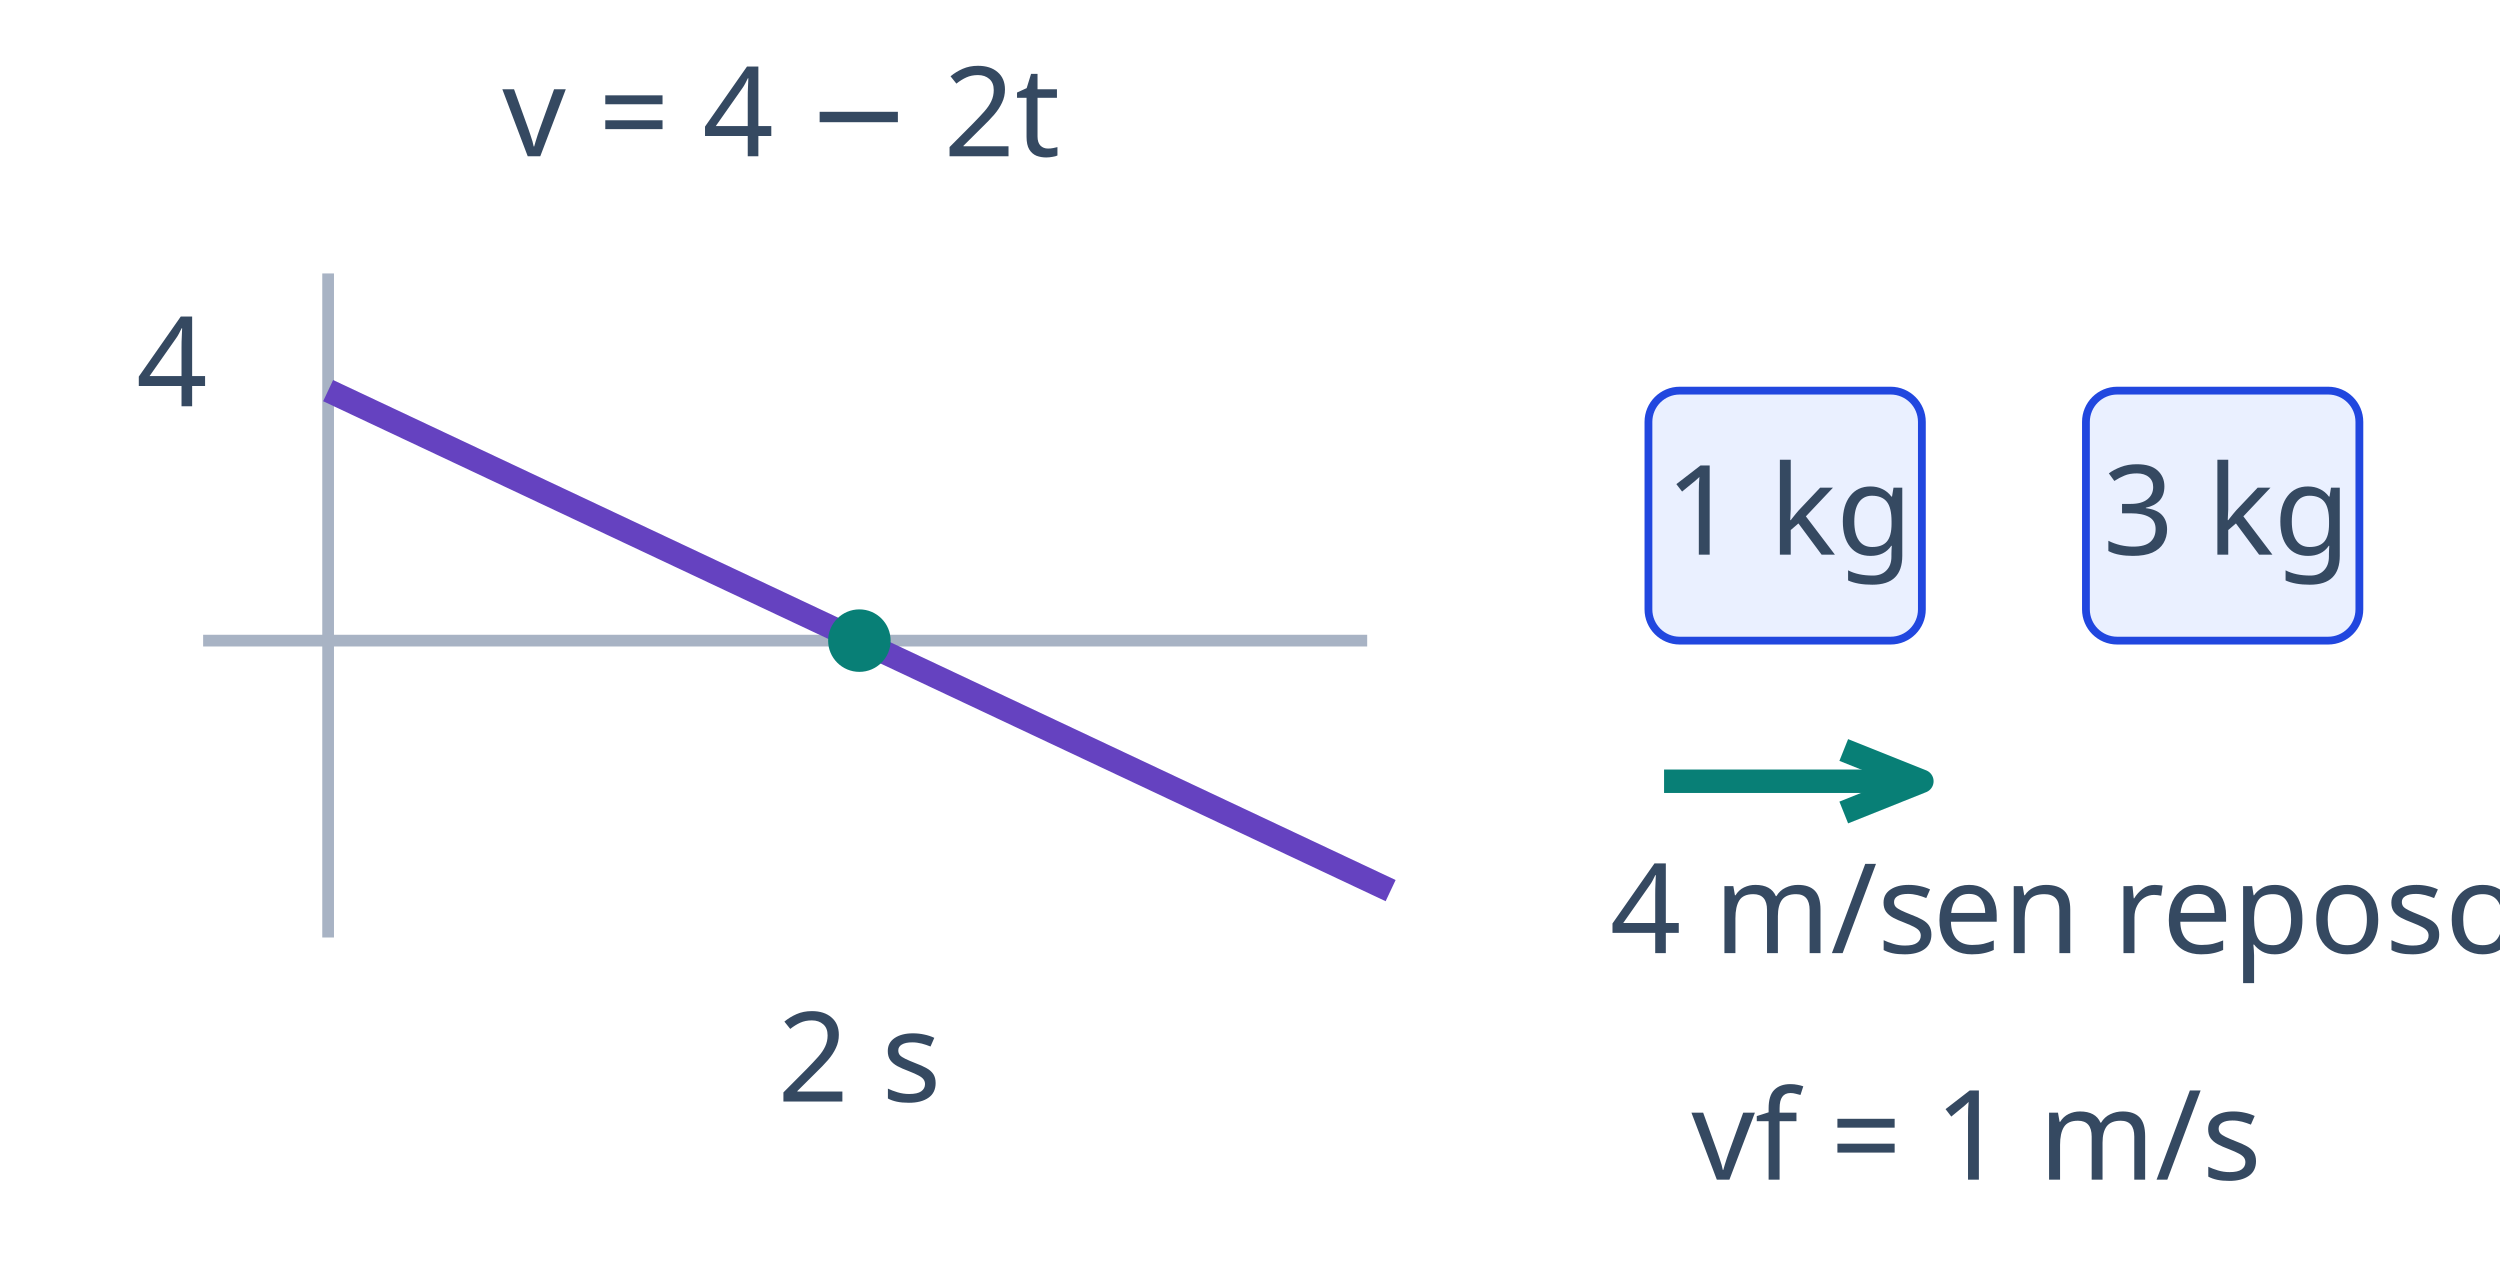
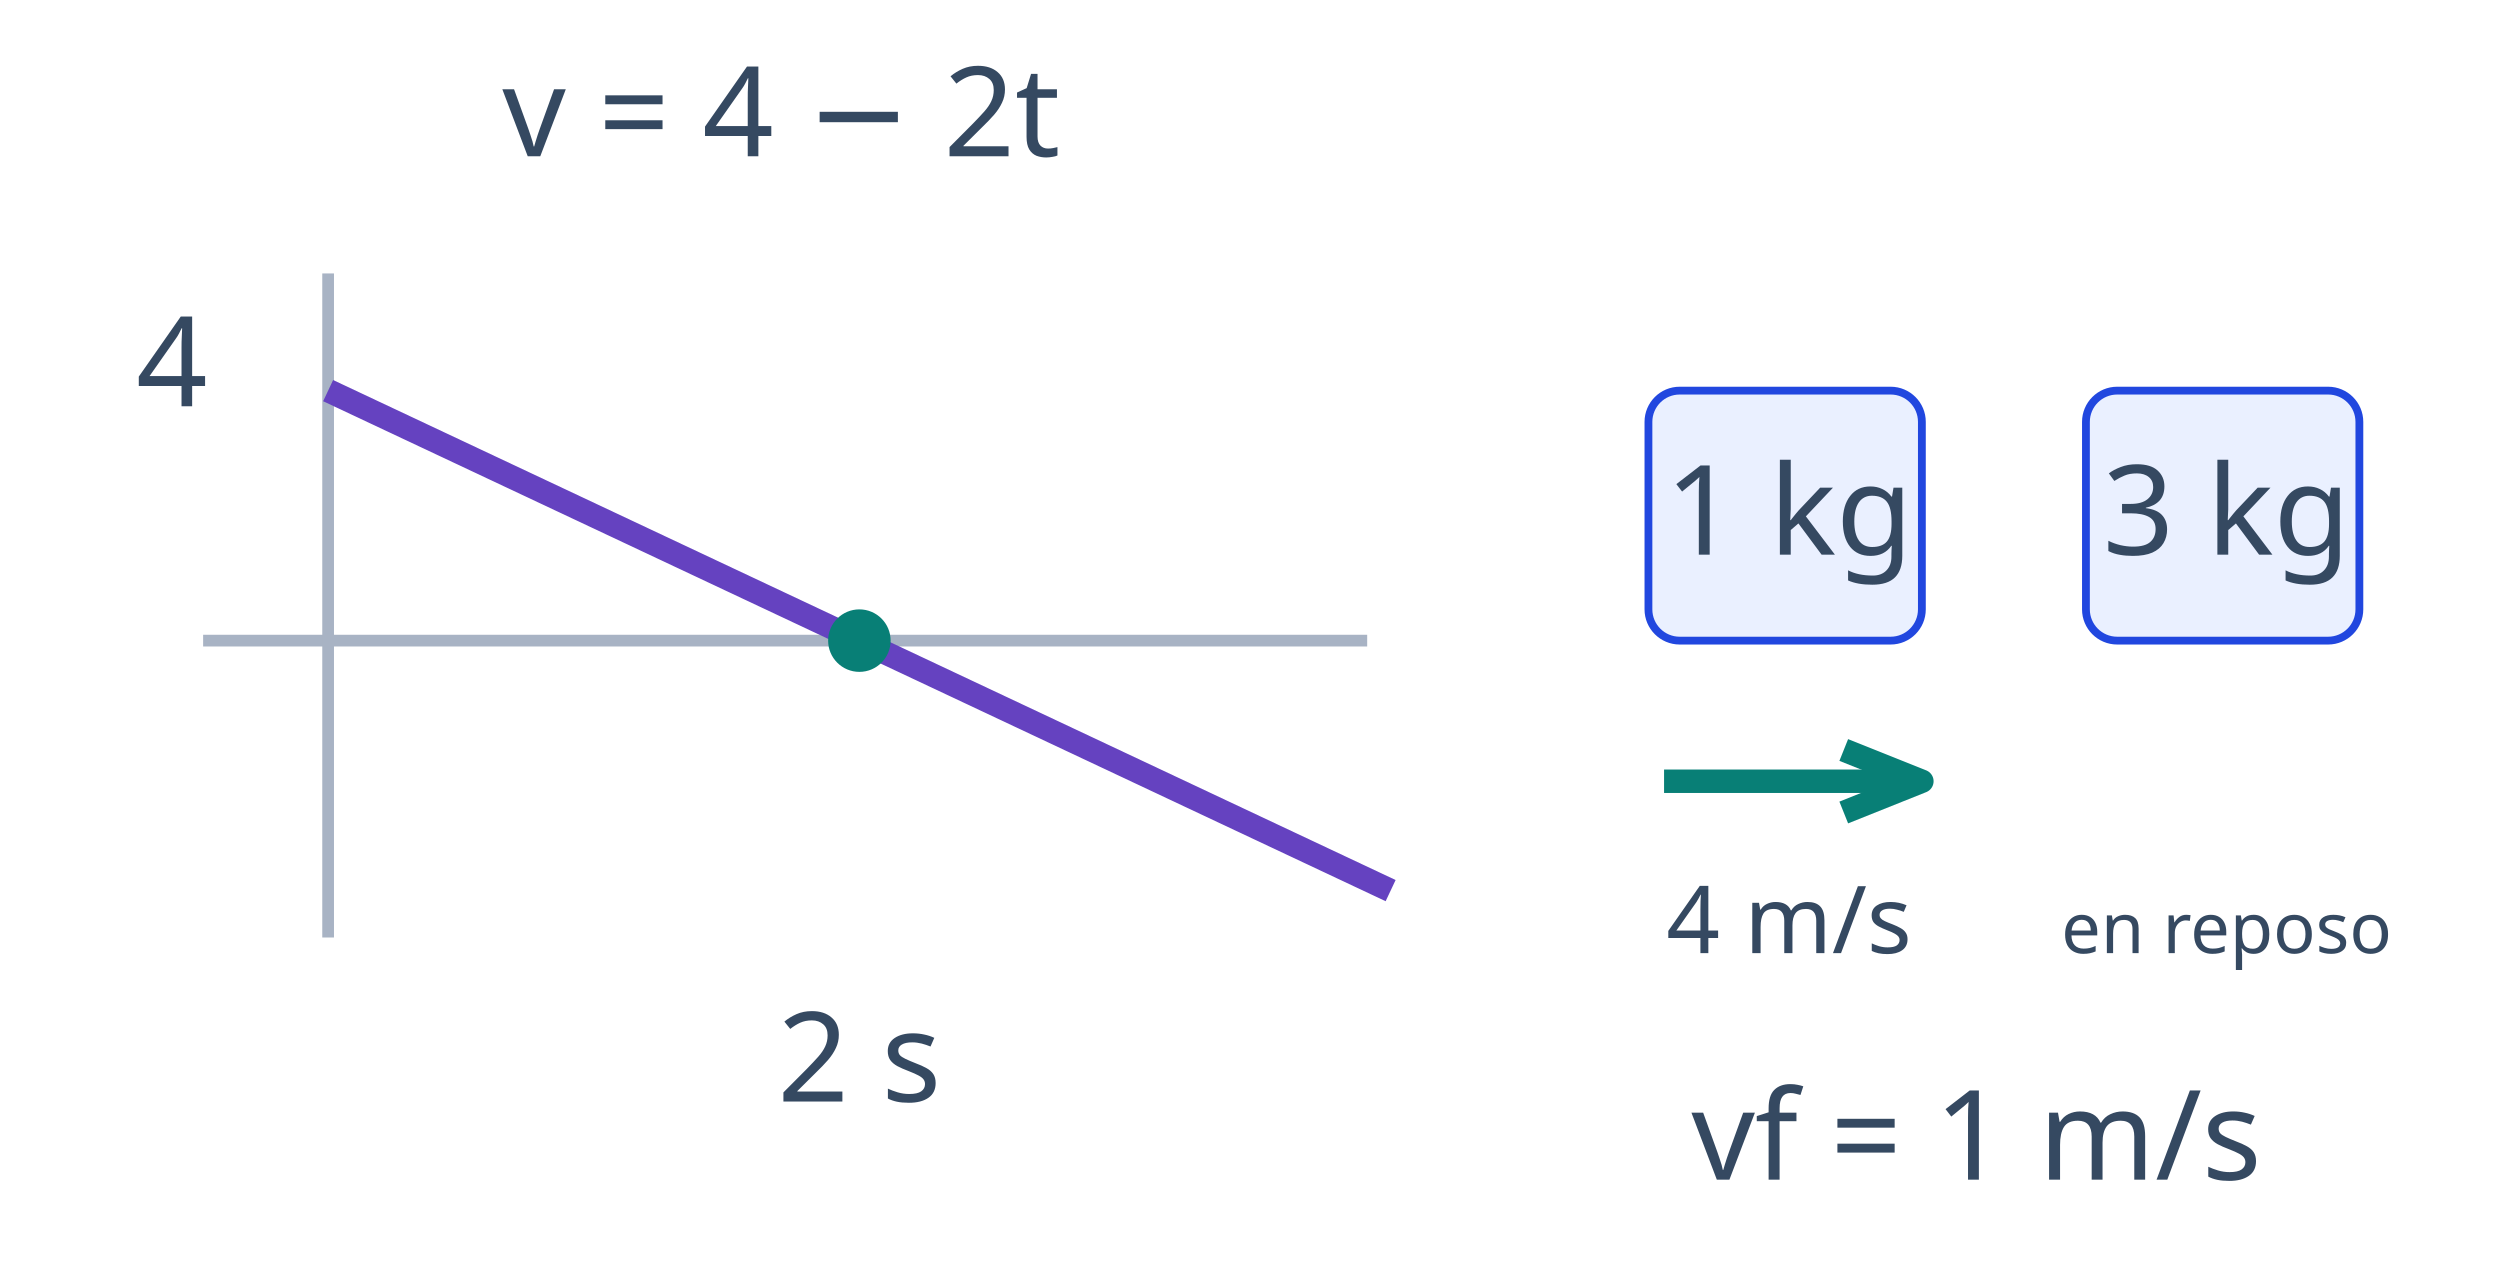
<svg xmlns="http://www.w3.org/2000/svg" viewBox="0 0 320 164" role="img" aria-labelledby="physics-title physics-desc">
  <g font-family="system-ui, sans-serif">
    <path d="M26 82L175 82" fill="none" stroke="#a8b3c4" stroke-width="1.5" />
    <path d="M42 120L42 35" fill="none" stroke="#a8b3c4" stroke-width="1.5" />
    <path data-motion-line="" d="M42 50L178 114" fill="none" stroke="#6542c0" stroke-width="3" />
    <circle cx="110" cy="82" r="4" fill="#087f76" />
    <text x="110" y="141" fill="#354961" text-anchor="middle" font-size="16">2 s</text>
    <text x="22" y="52" fill="#354961" text-anchor="middle" font-size="16">4</text>
    <text x="100" y="20" fill="#354961" text-anchor="middle" font-size="16">v = 4 − 2t</text>
    <rect x="211" y="50" width="35" height="32" rx="4" fill="#eaf0ff" stroke="#2147df" />
    <rect x="267" y="50" width="35" height="32" rx="4" fill="#eaf0ff" stroke="#2147df" />
    <text x="229" y="71" fill="#354961" text-anchor="middle" font-size="16">1 kg</text>
    <text x="285" y="71" fill="#354961" text-anchor="middle" font-size="16">3 kg</text>
    <path d="M213 100L246 100" fill="none" stroke="#087f76" stroke-width="3" />
    <path d="M236 104L246 100L236 96" fill="none" stroke="#087f76" stroke-width="3" stroke-linejoin="round" />
-     <text x="227" y="122" fill="#354961" text-anchor="middle" font-size="16">4 m/s</text>
-     <text x="285" y="122" fill="#354961" text-anchor="middle" font-size="16">en reposo</text>
+     <text x="229" y="122" fill="#354961" text-anchor="middle" font-size="12">4 m/s</text>
+     <text x="285" y="122" fill="#354961" text-anchor="middle" font-size="9">en reposo</text>
    <text x="253" y="151" fill="#354961" text-anchor="middle" font-size="16">vf = 1 m/s</text>
  </g>
</svg>
